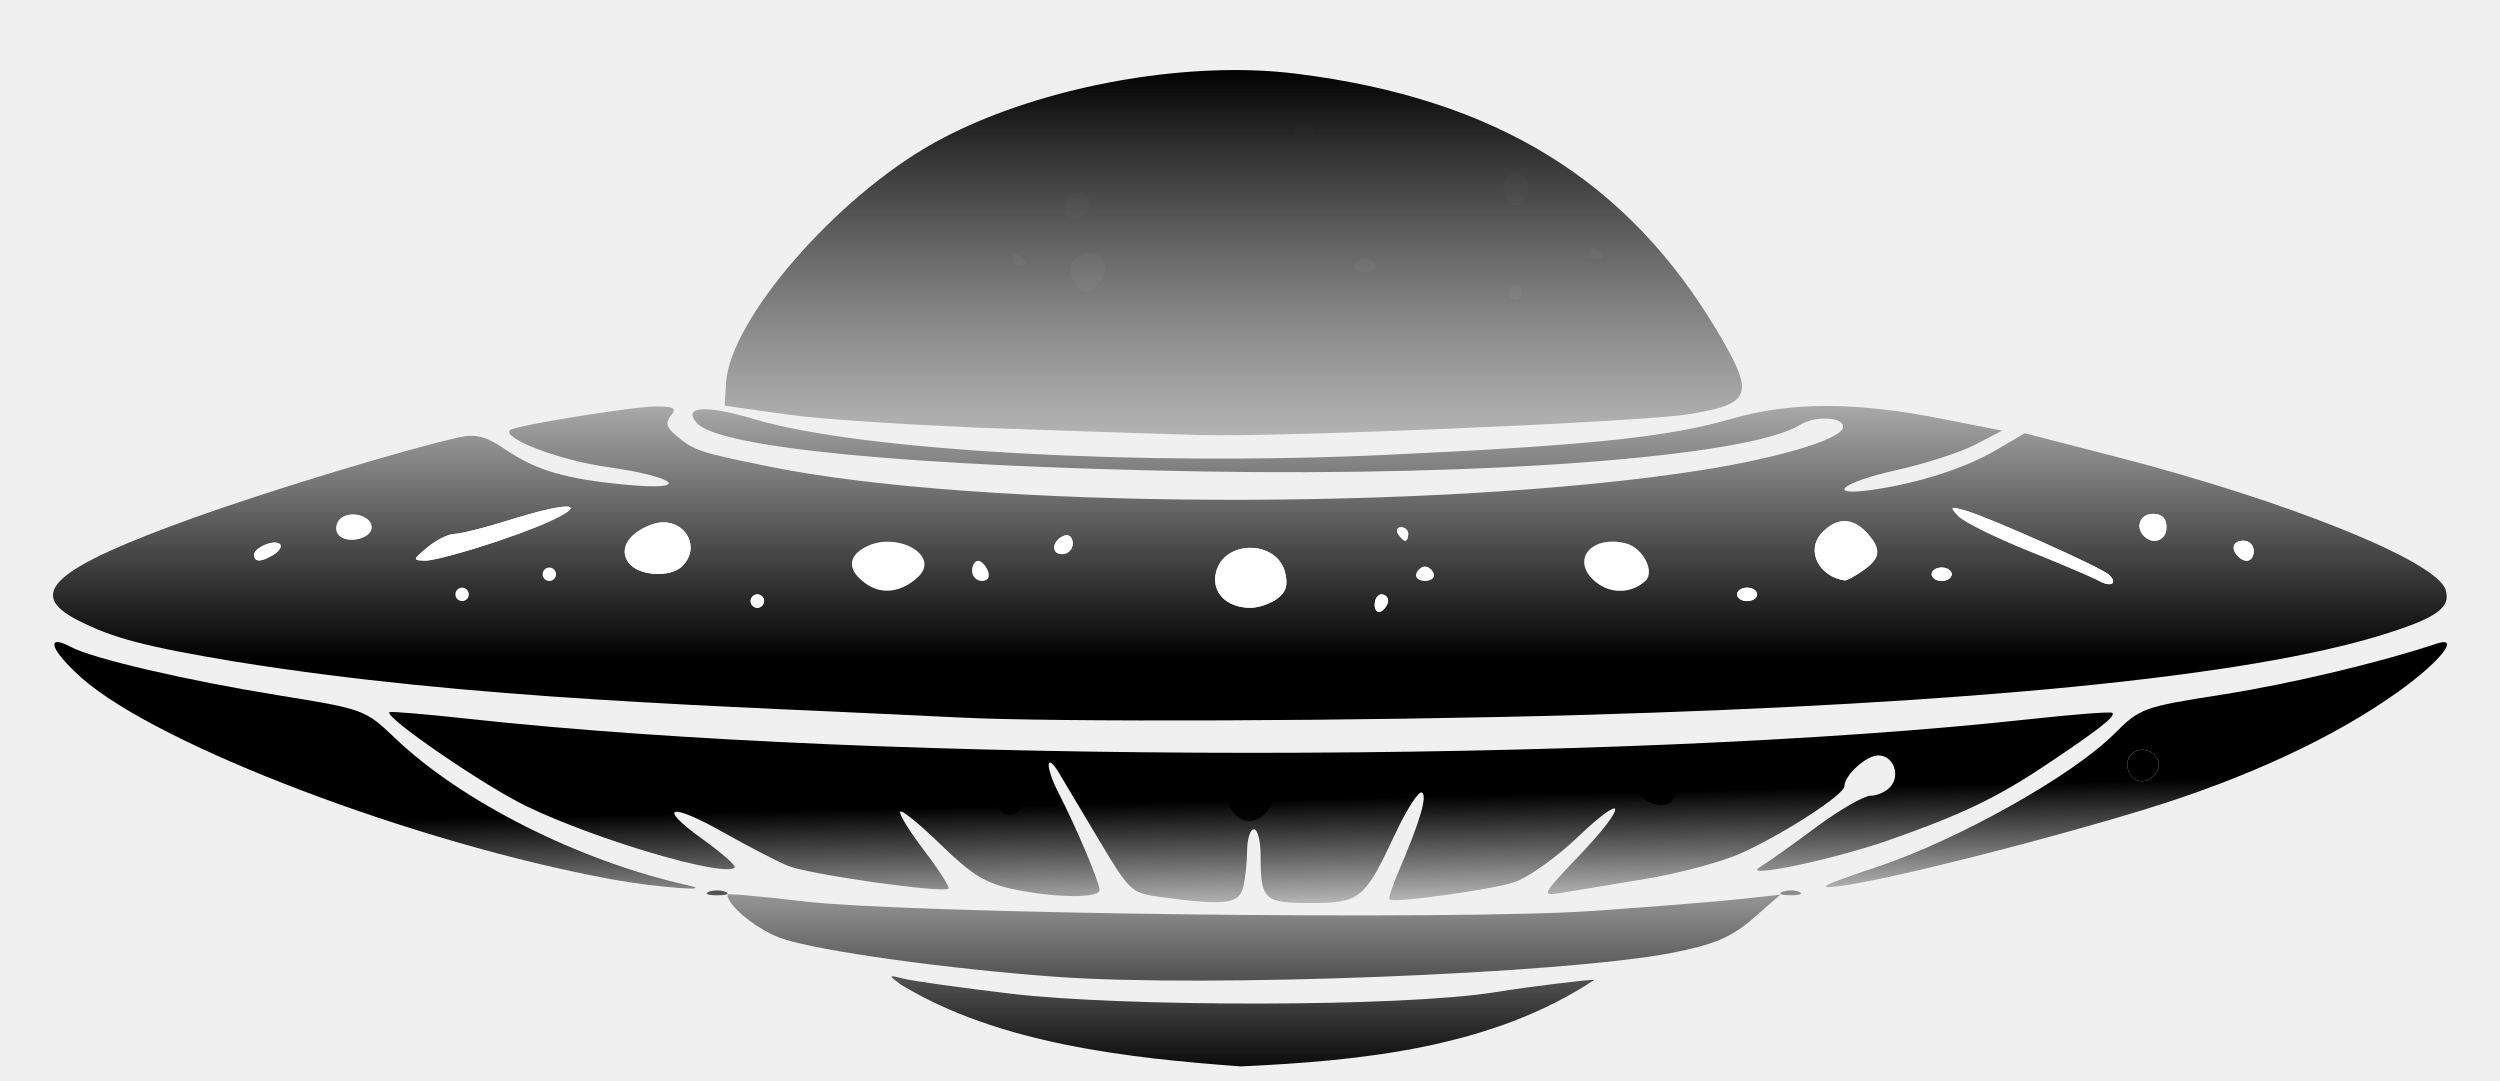
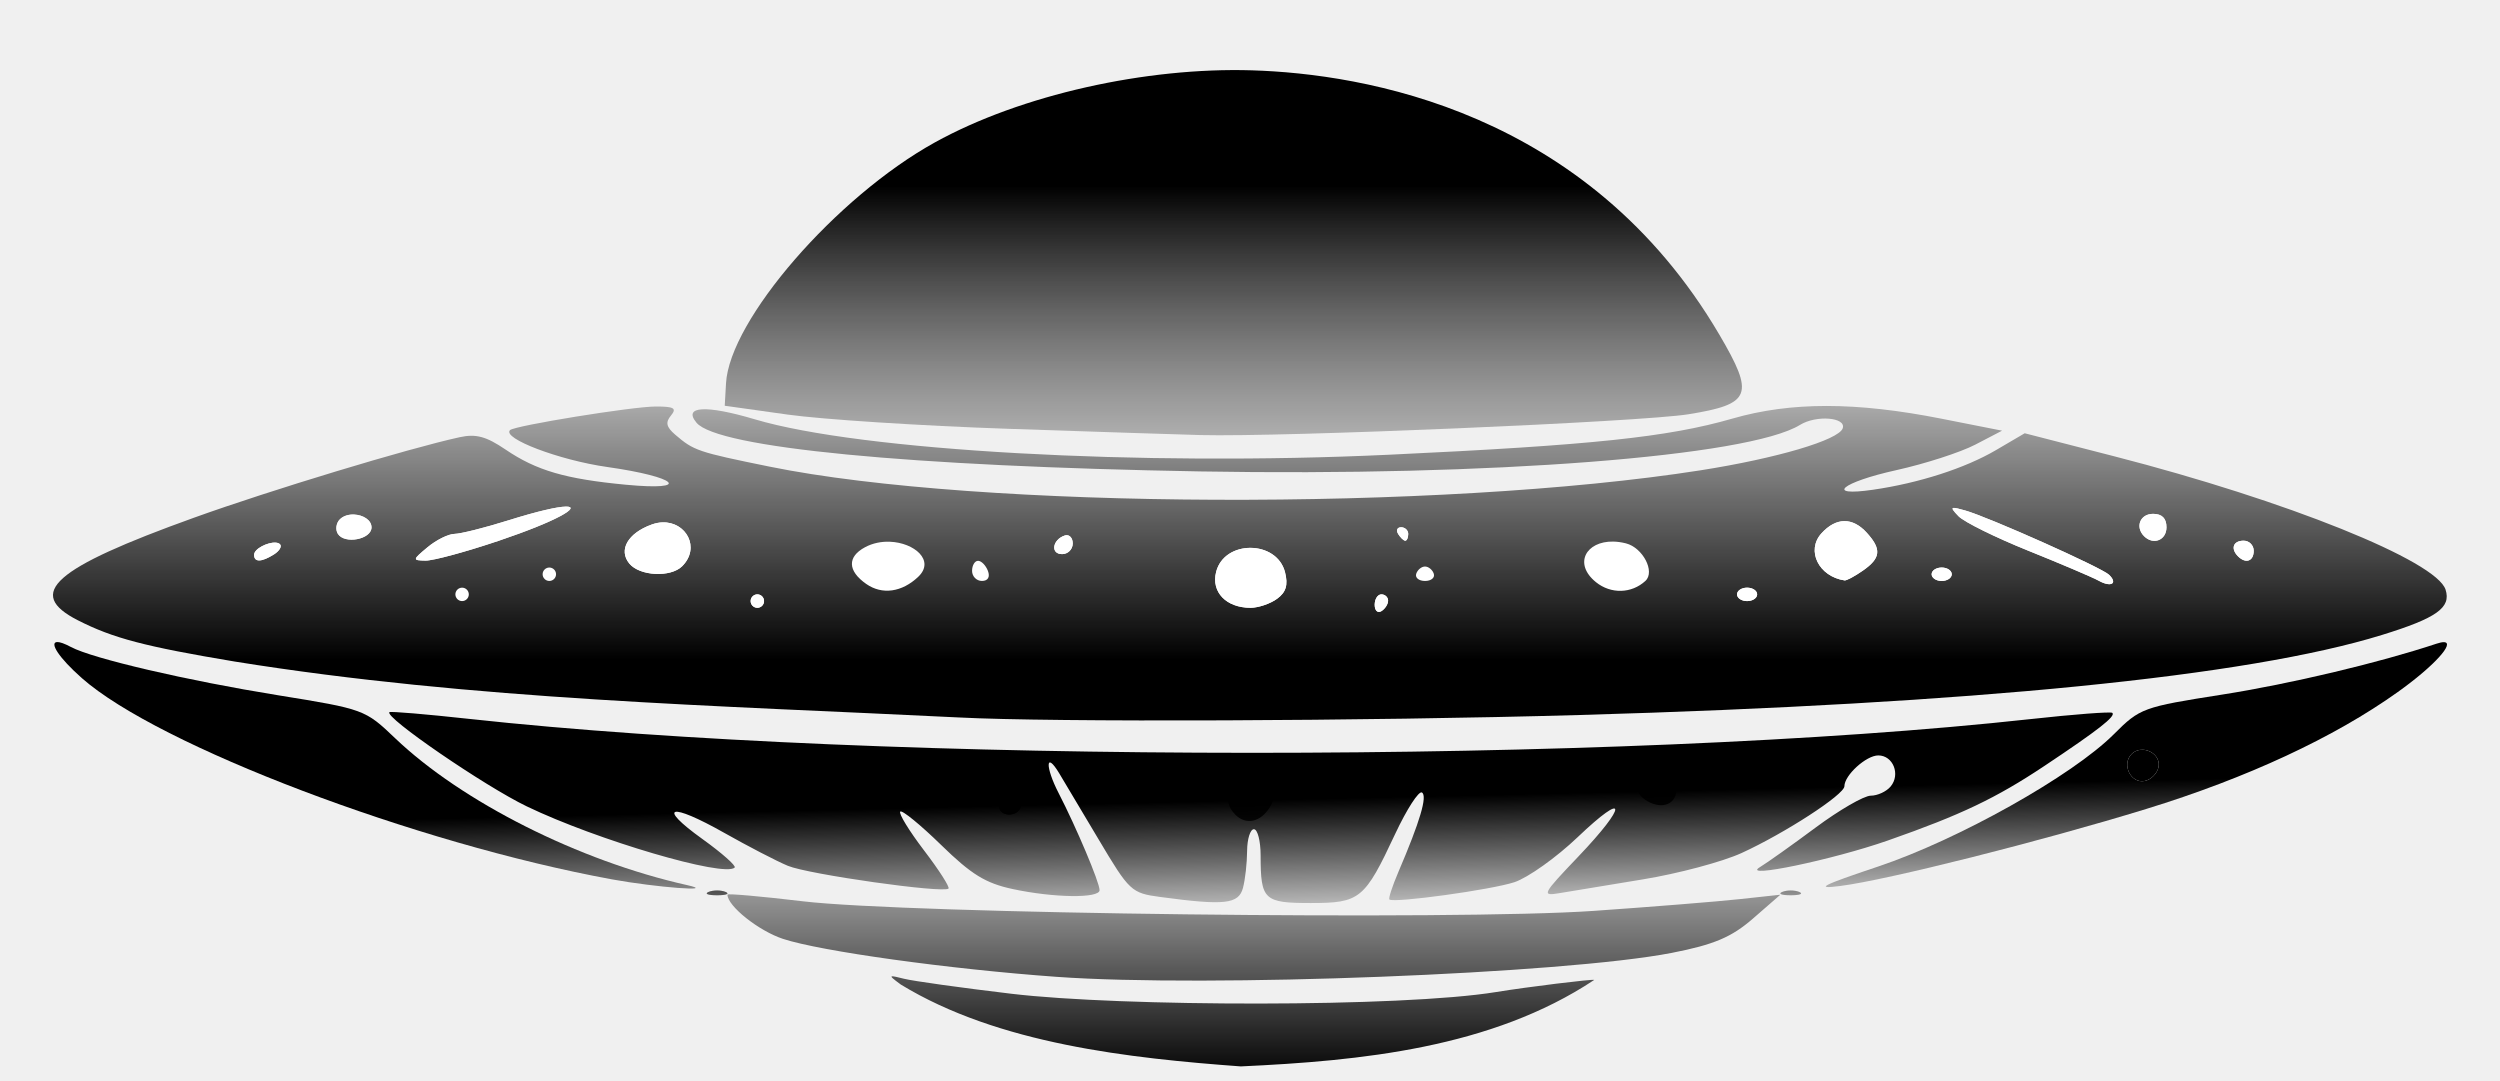
<svg xmlns="http://www.w3.org/2000/svg" xmlns:xlink="http://www.w3.org/1999/xlink" version="1.1" id="svg1" width="356.778" height="154.187" viewBox="0 0 356.778 154.187">
  <defs id="defs1">
    <linearGradient id="linearGradient9">
      <stop style="stop-color:#000000;stop-opacity:1;" offset="0" id="stop9" />
      <stop style="stop-color:#000000;stop-opacity:0;" offset="1" id="stop10" />
    </linearGradient>
    <linearGradient id="linearGradient5">
      <stop style="stop-color:#000000;stop-opacity:1;" offset="0" id="stop5" />
      <stop style="stop-color:#000000;stop-opacity:0;" offset="1" id="stop6" />
    </linearGradient>
    <linearGradient id="linearGradient3">
      <stop style="stop-color:#000000;stop-opacity:1" offset="0" id="stop3" />
      <stop style="stop-color:#000000;stop-opacity:0;" offset="1" id="stop4" />
    </linearGradient>
    <linearGradient id="linearGradient1">
      <stop style="stop-color:#000000;stop-opacity:1" offset="0" id="stop1" />
      <stop style="stop-color:#808080;stop-opacity:0.184" offset="1" id="stop2" />
    </linearGradient>
-     <linearGradient xlink:href="#linearGradient1" id="linearGradient2" x1="178.683" y1="10.037" x2="178.683" y2="82.053" gradientUnits="userSpaceOnUse" />
+     <linearGradient xlink:href="#linearGradient1" id="linearGradient2" x1="178.683" y1="26.507" x2="178.683" y2="78.192" gradientUnits="userSpaceOnUse" />
    <linearGradient xlink:href="#linearGradient3" id="linearGradient4" x1="171.465" y1="94.17" x2="171.465" y2="42.688" gradientUnits="userSpaceOnUse" />
    <linearGradient xlink:href="#linearGradient5" id="linearGradient6" x1="178.505" y1="114.227" x2="178.946" y2="133.789" gradientUnits="userSpaceOnUse" />
    <linearGradient xlink:href="#linearGradient9" id="linearGradient10" x1="177.074" y1="154.187" x2="177.074" y2="111.503" gradientUnits="userSpaceOnUse" />
  </defs>
  <path d="m 260.706,57.935 c -4.893,0 -9.298,0.597 -13.463,1.799 -9.205,2.658 -20.05,3.799 -49.053,5.162 -35.475,1.667 -75.369,-0.561 -90.455,-5.052 -6.994,-2.082 -10.305,-1.891 -8.338,0.479 2.967,3.575 30.342,6.222 71.888,6.954 41.385,0.729 78.312,-2.136 85.598,-6.64 2.315,-1.431 6.618,-1.09 6.094,0.484 -0.557,1.67 -9.438,4.295 -20.288,5.996 C 205.548,72.943 139.699,72.681 109.809,66.589 99.555,64.5 99.025,64.32 96.355,62.028 95.086,60.938 94.94,60.28 95.753,59.301 c 0.863,-1.04 0.444,-1.289 -2.157,-1.289 -3.313,0 -20.171,2.734 -20.807,3.37 -1.177,1.177 7.037,4.293 13.87,5.263 10.072,1.43 12.178,3.434 2.66,2.531 C 80.706,68.359 76.555,67.146 72.168,64.169 69.375,62.274 67.926,61.884 65.59,62.396 58.203,64.014 38.58,69.961 27.675,73.886 7.58,81.117 3.557,84.676 11.124,88.527 c 5.004,2.547 9.545,3.741 22.351,5.88 34.179,5.5 68.83,6.267 103.336,7.981 v 0 c 13.335,0.7 58.15,0.524 88.579,-0.348 56.293,-1.613 95.391,-5.51 114.51,-11.415 7.848,-2.424 9.928,-3.903 9.112,-6.473 -1.304,-4.11 -22.603,-12.682 -47.312,-19.04 l -12.75,-3.281 -4.113,2.411 c -4.408,2.583 -10.982,4.701 -17.551,5.652 -6.951,1.007 -4.468,-1.07 3.352,-2.802 4.082,-0.904 9.145,-2.54 11.252,-3.636 l 3.83,-1.994 -8.619,-1.704 c -6.122,-1.21 -11.503,-1.818 -16.395,-1.822 z M 80.747,72.296 c 2.254,-0.04 -1.112,2.018 -9.516,4.859 -4.684,1.583 -9.404,2.866 -10.491,2.849 -1.902,-0.031 -1.89,-0.102 0.286,-1.915 1.243,-1.036 2.967,-1.887 3.83,-1.897 0.863,-0.01 4.3,-0.869 7.638,-1.915 4.347,-1.363 7.071,-1.96 8.252,-1.981 z m 198.056,0.189 c 0.241,-0.018 0.776,0.116 1.65,0.365 3.393,0.967 19.453,8.142 20.525,9.17 1.302,1.248 0.298,1.841 -1.455,0.86 -0.826,-0.462 -5.348,-2.388 -10.047,-4.279 -4.7,-1.892 -9.19,-4.113 -9.98,-4.936 -0.766,-0.798 -1.044,-1.153 -0.692,-1.18 z m 28.463,0.847 c 1.277,0 1.915,0.638 1.915,1.915 0,1.846 -1.875,2.594 -3.193,1.276 -1.318,-1.318 -0.568,-3.191 1.277,-3.191 z m -256.738,0.099 c 1.258,0.052 2.491,0.764 2.491,1.829 0,1.722 -3.855,2.455 -4.807,0.915 -0.373,-0.603 -0.242,-1.529 0.288,-2.059 0.51,-0.51 1.273,-0.716 2.027,-0.685 z m -11.188,4.006 c 0.262,0.017 0.479,0.09 0.621,0.232 0.304,0.304 -0.079,0.956 -0.855,1.446 -1.791,1.132 -2.845,1.155 -2.845,0.063 0,-0.863 1.945,-1.818 3.079,-1.741 z" id="path931" style="fill:url(#linearGradient4);stroke-width:0.958" />
  <g id="g8" style="fill:url(#linearGradient10)">
    <path d="m 127.323,139.33 c 0.21,-0.014 0.771,0.12 1.71,0.354 1.317,0.328 8.212,1.291 15.322,2.138 15.543,1.851 55.703,1.957 69.172,-0.25 4.477,-0.733 13.808,-1.877 13.989,-1.725 -14.648,9.724 -33.366,11.555 -50.441,12.341 -15.81,-1.163 -34.61,-3.191 -48.52,-11.683 -1.097,-0.812 -1.538,-1.153 -1.231,-1.175 z" id="path1093" style="fill:url(#linearGradient10);stroke-width:0.958" />
    <path d="m 103.815,127.675 c 0,-0.183 4.83,0.242 10.733,0.946 14.947,1.783 93.303,2.737 112.842,1.375 8.296,-0.578 17.695,-1.334 20.886,-1.68 l 5.802,-0.63 -3.912,3.404 c -3.06,2.663 -5.584,3.729 -11.603,4.9 -15.33,2.982 -66.197,4.962 -87.754,3.417 -15.315,-1.098 -33.709,-3.65 -39.07,-5.42 -3.48,-1.149 -7.923,-4.689 -7.923,-6.312 z" id="path1079" style="fill:url(#linearGradient10);stroke-width:1.054" />
  </g>
-   <path d="m 216.293,40.773 c -0.527,0 -0.958,0.431 -0.958,0.958 0,0.527 0.431,0.958 0.958,0.958 0.527,0 0.958,-0.431 0.958,-0.958 0,-0.527 -0.431,-0.958 -0.958,-0.958 z" style="fill:#ffffff;stroke-width:0.958" id="path920" />
-   <path d="m 194.746,36.943 c -0.79,0 -1.437,0.431 -1.436,0.958 0,0.527 0.646,0.958 1.436,0.958 0.79,0 1.436,-0.431 1.436,-0.958 0,-0.527 -0.646,-0.958 -1.436,-0.958 z" style="fill:#ffffff;stroke-width:0.958" id="path917" />
-   <path d="m 194.746,36.943 c 0.79,0 1.436,0.431 1.436,0.958 0,0.527 -0.646,0.958 -1.436,0.958 -0.79,0 -1.436,-0.431 -1.436,-0.958 -10e-5,-0.527 0.646,-0.958 1.436,-0.958 z" style="fill:#ffffff;stroke-width:0.958" id="path916" />
-   <path d="m 144.973,36.305 c -0.298,-0.012 -0.501,0.196 -0.501,0.58 0,0.558 0.431,1.016 0.958,1.016 0.527,0 0.958,-0.19 0.958,-0.423 0,-0.232 -0.431,-0.688 -0.958,-1.014 -0.165,-0.102 -0.321,-0.154 -0.456,-0.159 z" style="fill:#ffffff;stroke-width:0.958" id="path915" />
-   <path d="m 144.973,36.305 c 0.136,0.01 0.292,0.057 0.456,0.159 0.527,0.325 0.958,0.782 0.958,1.014 -9e-5,0.232 -0.431,0.423 -0.958,0.423 -0.527,0 -0.958,-0.458 -0.958,-1.016 0,-0.384 0.203,-0.592 0.501,-0.58 z" style="fill:#ffffff;stroke-width:0.958" id="path914" />
-   <path d="m 155.566,36.077 c -0.707,-0.022 -1.502,0.273 -2.241,1.012 -0.76,0.76 -0.808,1.656 -0.157,2.873 1.145,2.14 2.172,2.235 3.741,0.344 1.704,-2.053 0.465,-4.174 -1.343,-4.229 z" style="fill:#ffffff;stroke-width:0.958" id="path913" />
-   <path d="m 155.566,36.077 c 1.808,0.055 3.047,2.175 1.343,4.229 -1.569,1.891 -2.595,1.796 -3.741,-0.344 -0.651,-1.217 -0.603,-2.113 0.157,-2.873 0.739,-0.739 1.533,-1.033 2.241,-1.012 z m 60.726,4.696 c 0.527,0 0.958,0.431 0.958,0.958 -1e-4,0.527 -0.431,0.958 -0.958,0.958 -0.527,0 -0.958,-0.431 -0.958,-0.958 0,-0.527 0.431,-0.958 0.958,-0.958 z" style="fill:#ffffff;stroke-width:0.958" id="path912" />
-   <path d="m 227.328,35.347 c -0.298,-0.012 -0.501,0.196 -0.501,0.58 0,0.558 0.431,1.016 0.958,1.016 0.527,0 0.958,-0.19 0.958,-0.423 0,-0.232 -0.431,-0.688 -0.958,-1.014 -0.165,-0.102 -0.321,-0.154 -0.456,-0.159 z" style="fill:#ffffff;stroke-width:0.958" id="path911" />
-   <path d="m 227.328,35.347 c 0.136,0.01 0.292,0.057 0.456,0.159 0.527,0.325 0.958,0.782 0.958,1.014 -1e-4,0.232 -0.431,0.423 -0.958,0.423 -0.527,0 -0.958,-0.458 -0.958,-1.016 0,-0.384 0.203,-0.592 0.501,-0.58 z" style="fill:#ffffff;stroke-width:0.958" id="path910" />
-   <path d="m 154.01,27.548 c -0.292,0.01 -0.606,0.103 -0.92,0.297 -1.432,0.885 -1.155,3.352 0.376,3.352 0.734,0 1.577,-0.633 1.874,-1.407 0.48,-1.25 -0.287,-2.277 -1.33,-2.243 z" style="fill:#ffffff;stroke-width:0.958" id="path889" />
-   <path d="m 154.01,27.548 c 1.043,-0.034 1.81,0.992 1.33,2.243 -0.297,0.773 -1.14,1.407 -1.874,1.407 -1.531,0 -1.808,-2.467 -0.376,-3.352 0.314,-0.194 0.628,-0.288 0.92,-0.297 z" style="fill:#ffffff;stroke-width:0.958" id="path888" />
-   <path d="m 216.351,24.694 c -0.381,-0.011 -0.78,0.139 -1.143,0.501 -1.226,1.226 -0.466,4.087 1.085,4.087 0.56,0 1.277,-0.676 1.593,-1.502 0.599,-1.56 -0.391,-3.05 -1.536,-3.086 z" style="fill:#ffffff;stroke-width:0.958" id="path879" />
-   <path d="m 216.351,24.694 c 1.144,0.035 2.134,1.526 1.536,3.086 -0.317,0.825 -1.034,1.502 -1.593,1.502 -1.551,0 -2.311,-2.861 -1.085,-4.087 0.363,-0.363 0.761,-0.513 1.143,-0.501 z" style="fill:#ffffff;stroke-width:0.958" id="path878" />
-   <path d="m 186.128,17.79 c -0.79,0 -1.437,0.431 -1.436,0.958 0,0.527 0.646,0.958 1.436,0.958 0.79,0 1.436,-0.431 1.436,-0.958 0,-0.527 -0.646,-0.958 -1.436,-0.958 z" style="fill:#ffffff;stroke-width:0.958" id="path872" />
-   <path d="m 186.128,17.79 c 0.79,0 1.436,0.431 1.436,0.958 0,0.527 -0.646,0.958 -1.436,0.958 -0.79,0 -1.436,-0.431 -1.436,-0.958 -1e-4,-0.527 0.646,-0.958 1.436,-0.958 z" style="fill:#ffffff;stroke-width:0.958" id="path871" />
  <path d="m 197.14,84.823 c -0.527,0 -0.958,0.671 -0.958,1.493 0,0.821 0.431,1.227 0.958,0.901 0.527,-0.325 0.958,-0.999 0.958,-1.494 0,-0.496 -0.431,-0.9 -0.958,-0.9 z" style="fill:#ffffff;stroke-width:0.958" id="path987" />
  <path d="m 197.14,84.823 c 0.527,0 0.958,0.404 0.958,0.9 0,0.496 -0.431,1.169 -0.958,1.494 -0.527,0.325 -0.958,-0.08 -0.958,-0.901 -1e-4,-0.821 0.431,-1.493 0.958,-1.493 z" style="fill:#ffffff;stroke-width:0.958" id="path986" />
  <path d="m 108.082,84.823 c -0.527,0 -0.958,0.431 -0.958,0.958 0,0.527 0.431,0.958 0.958,0.958 0.527,0 0.958,-0.431 0.958,-0.958 0,-0.527 -0.431,-0.958 -0.958,-0.958 z" style="fill:#ffffff;stroke-width:0.958" id="path985" />
  <path d="m 108.082,84.823 c 0.527,0 0.958,0.431 0.958,0.958 0,0.527 -0.431,0.958 -0.958,0.958 -0.527,0 -0.958,-0.431 -0.958,-0.958 -9e-5,-0.527 0.431,-0.958 0.958,-0.958 z" style="fill:#ffffff;stroke-width:0.958" id="path984" />
  <path d="m 249.33,83.866 c -0.79,0 -1.436,0.431 -1.436,0.958 0,0.527 0.646,0.958 1.436,0.958 0.79,0 1.436,-0.431 1.436,-0.958 0,-0.527 -0.646,-0.958 -1.436,-0.958 z" style="fill:#ffffff;stroke-width:0.958" id="path981" />
  <path d="m 249.33,83.866 c 0.79,0 1.436,0.431 1.436,0.958 -1e-4,0.527 -0.646,0.958 -1.436,0.958 -0.79,0 -1.436,-0.431 -1.436,-0.958 0,-0.527 0.646,-0.958 1.436,-0.958 z" style="fill:#ffffff;stroke-width:0.958" id="path980" />
  <path d="m 65.947,83.866 c -0.527,0 -0.958,0.431 -0.958,0.958 0,0.527 0.431,0.958 0.958,0.958 0.527,0 0.958,-0.431 0.958,-0.958 0,-0.527 -0.431,-0.958 -0.958,-0.958 z" style="fill:#ffffff;stroke-width:0.958" id="path979" />
  <path d="m 277.101,80.993 c -0.79,0 -1.436,0.431 -1.436,0.958 0,0.527 0.646,0.958 1.436,0.958 0.79,0 1.436,-0.431 1.436,-0.958 0,-0.527 -0.646,-0.958 -1.436,-0.958 z" style="fill:#ffffff;stroke-width:0.958" id="path974" />
  <path d="m 78.396,80.993 c -0.527,0 -0.958,0.431 -0.958,0.958 0,0.527 0.431,0.958 0.958,0.958 0.527,0 0.958,-0.431 0.958,-0.958 0,-0.527 -0.431,-0.958 -0.958,-0.958 z" style="fill:#ffffff;stroke-width:0.958" id="path973" />
  <path d="m 203.365,80.849 c -0.5,0 -1.064,0.463 -1.253,1.029 -0.189,0.566 0.375,1.031 1.253,1.031 0.878,0 1.442,-0.464 1.253,-1.031 -0.189,-0.566 -0.753,-1.029 -1.253,-1.029 z" style="fill:#ffffff;stroke-width:0.958" id="path972" />
  <path d="m 139.581,80.035 c -0.47,0 -0.855,0.646 -0.855,1.436 0,0.79 0.633,1.436 1.406,1.436 0.857,0 1.191,-0.561 0.855,-1.436 -0.303,-0.79 -0.936,-1.436 -1.407,-1.436 z" style="fill:#ffffff;stroke-width:0.958" id="path970" />
  <path d="m 178.472,78.185 c -2.17,-0.011 -4.34,1.135 -4.921,3.449 -0.718,2.86 1.443,5.104 4.915,5.104 1.115,0 2.819,-0.579 3.787,-1.287 v 0 c 1.28,-0.936 1.592,-1.964 1.139,-3.767 -0.582,-2.319 -2.751,-3.487 -4.921,-3.498 z" style="fill:#ffffff;stroke-width:0.958" id="path967" />
  <path d="m 39.34,77.437 c -1.134,-0.077 -3.079,0.878 -3.079,1.741 0,1.091 1.054,1.069 2.845,-0.063 0.775,-0.49 1.159,-1.141 0.855,-1.446 -0.141,-0.141 -0.359,-0.214 -0.621,-0.232 z" style="fill:#ffffff;stroke-width:0.958" id="path966" />
  <path d="m 126.978,77.31 c -1.174,-0.042 -2.41,0.186 -3.527,0.784 -2.555,1.367 -2.492,3.377 0.163,5.237 2.27,1.59 5.099,1.2 7.435,-1.023 2.425,-2.308 -0.547,-4.87 -4.07,-4.997 z" style="fill:#ffffff;stroke-width:0.958" id="path965" />
  <path d="m 230.242,77.29 c -3.9,-0.082 -5.736,3.155 -2.484,5.789 2.126,1.722 5.092,1.646 7.064,-0.181 1.418,-1.314 -0.372,-4.749 -2.791,-5.357 -0.633,-0.159 -1.233,-0.239 -1.79,-0.251 z" style="fill:#ffffff;stroke-width:0.958" id="path964" />
  <path d="m 320.194,77.162 c -1.495,0 -1.901,1.131 -0.799,2.233 1.102,1.102 2.235,0.699 2.235,-0.797 0,-0.79 -0.646,-1.436 -1.436,-1.436 z" style="fill:#ffffff;stroke-width:0.958" id="path962" />
  <path d="m 320.194,77.162 c 0.79,0 1.436,0.646 1.436,1.436 0,1.495 -1.133,1.899 -2.235,0.797 -1.102,-1.102 -0.697,-2.233 0.799,-2.233 z" style="fill:#ffffff;stroke-width:0.958" id="path961" />
  <path d="m 152.181,76.379 c -0.074,0 -0.15,0.019 -0.228,0.045 -1.776,0.592 -2.071,2.654 -0.38,2.654 0.834,0 1.517,-0.683 1.517,-1.517 0,-0.73 -0.392,-1.212 -0.909,-1.182 z" style="fill:#ffffff;stroke-width:0.958" id="path958" />
  <path d="m 152.181,76.379 c 0.517,-0.031 0.909,0.452 0.909,1.182 -1e-4,0.834 -0.683,1.517 -1.517,1.517 -1.691,0 -1.396,-2.062 0.38,-2.654 0.079,-0.026 0.154,-0.04 0.228,-0.045 z m 26.291,1.807 c 2.17,0.011 4.339,1.178 4.921,3.498 0.452,1.803 0.141,2.831 -1.139,3.767 v 0 c -0.968,0.708 -2.672,1.287 -3.787,1.287 -3.472,0 -5.633,-2.244 -4.915,-5.104 0.581,-2.314 2.751,-3.46 4.921,-3.449 z" style="fill:#ffffff;stroke-width:0.958" id="path957" />
  <path d="m 199.957,75.247 c -0.558,0 -0.748,0.431 -0.423,0.958 0.325,0.527 0.781,0.958 1.014,0.958 0.232,0 0.423,-0.431 0.423,-0.958 0,-0.527 -0.456,-0.958 -1.014,-0.958 z" style="fill:#ffffff;stroke-width:0.958" id="path954" />
  <path d="m 199.957,75.247 c 0.558,0 1.014,0.431 1.014,0.958 -9e-5,0.527 -0.19,0.958 -0.423,0.958 -0.232,0 -0.688,-0.431 -1.014,-0.958 -0.326,-0.527 -0.135,-0.958 0.423,-0.958 z" style="fill:#ffffff;stroke-width:0.958" id="path953" />
  <path d="m 94.545,74.548 c -0.479,0.015 -0.984,0.11 -1.504,0.296 -3.434,1.224 -4.832,3.649 -3.221,5.59 1.485,1.789 5.899,2.003 7.536,0.367 2.655,-2.656 0.544,-6.361 -2.811,-6.253 z" style="fill:#ffffff;stroke-width:0.958" id="path952" />
  <path d="m 94.545,74.548 c 3.356,-0.108 5.467,3.597 2.811,6.253 -1.637,1.637 -6.051,1.422 -7.536,-0.367 -1.611,-1.941 -0.214,-4.366 3.221,-5.59 0.52,-0.185 1.024,-0.28 1.504,-0.296 z" style="fill:#ffffff;stroke-width:0.958" id="path951" />
  <path d="m 263.195,74.37 c -1.104,0.014 -2.215,0.6 -3.26,1.754 -2.214,2.446 -0.385,6.154 3.307,6.707 0.278,0.041 1.463,-0.594 2.633,-1.414 2.541,-1.779 2.668,-3.031 0.544,-5.377 -1.021,-1.128 -2.12,-1.685 -3.224,-1.67 z" style="fill:#ffffff;stroke-width:0.958" id="path950" />
  <path d="m 263.195,74.37 c 1.104,-0.014 2.204,0.542 3.224,1.67 2.124,2.346 1.996,3.598 -0.544,5.377 -1.171,0.82 -2.356,1.455 -2.633,1.414 -3.692,-0.553 -5.52,-4.261 -3.307,-6.707 1.045,-1.155 2.156,-1.74 3.26,-1.754 z m 13.906,6.623 c 0.79,0 1.436,0.431 1.436,0.958 -9e-5,0.527 -0.646,0.958 -1.436,0.958 -0.79,0 -1.436,-0.431 -1.436,-0.958 0,-0.527 0.646,-0.958 1.436,-0.958 z" style="fill:#ffffff;stroke-width:0.958" id="path949" />
  <path d="m 50.528,73.431 c -0.755,-0.032 -1.517,0.174 -2.027,0.685 -0.53,0.53 -0.661,1.457 -0.288,2.059 0.952,1.54 4.807,0.807 4.807,-0.915 0,-1.065 -1.234,-1.777 -2.491,-1.829 z" style="fill:#ffffff;stroke-width:0.958" id="path948" />
  <path d="m 307.266,73.332 c -1.846,0 -2.596,1.873 -1.277,3.191 1.318,1.318 3.193,0.57 3.193,-1.276 0,-1.277 -0.638,-1.915 -1.915,-1.915 z" style="fill:#ffffff;stroke-width:0.958" id="path947" />
  <path d="m 278.803,72.485 c -0.352,0.027 -0.075,0.382 0.692,1.18 0.79,0.823 5.28,3.044 9.98,4.936 4.7,1.892 9.221,3.817 10.047,4.279 1.753,0.981 2.757,0.388 1.455,-0.86 -1.072,-1.028 -17.132,-8.203 -20.525,-9.17 -0.874,-0.249 -1.409,-0.383 -1.65,-0.365 z" style="fill:#ffffff;stroke-width:0.958" id="path946" />
  <path d="m 80.747,72.296 c -1.181,0.021 -3.905,0.618 -8.252,1.981 -3.339,1.047 -6.775,1.908 -7.638,1.915 -0.863,0.01 -2.587,0.861 -3.83,1.897 -2.177,1.813 -2.188,1.885 -0.286,1.915 1.086,0.017 5.806,-1.265 10.491,-2.849 8.404,-2.841 11.771,-4.899 9.516,-4.859 z" style="fill:#ffffff;stroke-width:0.958" id="path945" />
  <g id="g4" style="fill:url(#linearGradient6)">
    <path d="m 255.555,127.082 c -0.434,0 -0.868,0.067 -1.197,0.2 -0.658,0.266 -0.12,0.483 1.197,0.483 1.317,0 1.855,-0.217 1.197,-0.483 -0.329,-0.133 -0.763,-0.2 -1.197,-0.2 z" id="path1074" style="fill:url(#linearGradient6);stroke-width:0.958" />
    <path d="m 255.555,127.082 c 0.434,0 0.868,0.067 1.197,0.2 0.658,0.266 0.12,0.483 -1.197,0.483 -1.317,0 -1.855,-0.217 -1.197,-0.483 0.329,-0.133 0.763,-0.2 1.197,-0.2 z" id="path1073" style="fill:url(#linearGradient6);stroke-width:0.958" />
    <path d="m 102.337,127.082 c -0.434,0 -0.868,0.067 -1.197,0.2 -0.658,0.266 -0.12,0.483 1.197,0.483 1.317,0 1.855,-0.217 1.197,-0.483 -0.329,-0.133 -0.763,-0.2 -1.197,-0.2 z" id="path1072" style="fill:url(#linearGradient6);stroke-width:0.958" />
    <path d="m 102.337,127.082 c 0.434,0 0.868,0.067 1.197,0.2 0.658,0.266 0.12,0.483 -1.197,0.483 -1.317,0 -1.855,-0.217 -1.197,-0.483 0.329,-0.133 0.763,-0.2 1.197,-0.2 z" id="path1071" style="fill:url(#linearGradient6);stroke-width:0.958" />
    <path d="m 55.58,101.634 c -0.828,0.667 13.568,10.543 19.607,13.45 9.975,4.802 28.217,10.168 29.66,8.725 0.244,-0.244 -1.832,-2.079 -4.614,-4.077 -6.61,-4.749 -4.662,-5.279 3.153,-0.859 3.373,1.907 7.443,4.017 9.045,4.687 2.916,1.22 22.225,3.956 22.932,3.249 0.206,-0.206 -1.365,-2.656 -3.492,-5.445 -2.127,-2.789 -3.655,-5.283 -3.396,-5.542 0.259,-0.259 2.889,1.889 5.845,4.775 4.305,4.203 6.335,5.453 10.205,6.282 5.903,1.266 12.397,1.348 12.397,0.157 -1e-4,-1.095 -3.296,-8.908 -5.839,-13.84 -1.941,-3.764 -1.883,-6.088 0.071,-2.85 0.587,0.973 3.116,5.217 5.62,9.43 4.421,7.437 4.679,7.677 8.815,8.235 9.201,1.241 11.175,1.024 11.796,-1.292 0.318,-1.185 0.581,-3.555 0.591,-5.267 0.01,-1.712 0.444,-3.112 0.971,-3.112 0.527,0 0.958,1.688 0.958,3.752 0,6.339 0.465,6.782 7.135,6.782 7.051,0 7.699,-0.529 12.053,-9.832 1.66,-3.547 3.385,-6.221 3.834,-5.944 0.805,0.498 -0.267,4.116 -3.357,11.331 -0.87,2.032 -1.449,3.805 -1.287,3.939 0.653,0.539 14.552,-1.383 17.832,-2.465 1.929,-0.637 5.991,-3.526 9.026,-6.421 7.11,-6.782 7.186,-4.664 0.099,2.766 -5.178,5.429 -5.295,5.661 -2.633,5.207 1.532,-0.261 6.879,-1.144 11.882,-1.962 5.004,-0.818 11.324,-2.506 14.046,-3.752 6.204,-2.839 14.682,-8.345 14.682,-9.535 0,-1.571 3.107,-4.399 4.833,-4.399 2.116,0 3.198,2.709 1.769,4.431 -0.6,0.723 -1.878,1.315 -2.839,1.315 -0.961,0 -4.501,2.047 -7.869,4.549 -3.368,2.502 -6.947,5.044 -7.953,5.65 -2.837,1.709 10.414,-1.052 18.283,-3.81 10.42,-3.652 15.387,-6.019 22.321,-10.635 7.697,-5.125 10.235,-7.11 9.688,-7.575 -0.225,-0.192 -5.474,0.21 -11.667,0.89 -58.528,6.433 -163.941,6.416 -222.877,-0.034 -6.057,-0.663 -11.153,-1.092 -11.325,-0.954 z" id="path1004" style="fill:url(#linearGradient6);stroke-width:0.958" />
    <path d="m 348.75,91.644 c -0.239,-9.57e-4 -0.574,0.066 -1.01,0.211 -8.266,2.743 -20.916,5.748 -30.584,7.266 -11.366,1.785 -11.751,1.926 -15.494,5.669 -5.908,5.908 -22.211,15.055 -33.655,18.883 -8.031,2.686 -9.116,3.245 -5.383,2.768 6.754,-0.863 28.691,-6.386 43.684,-10.998 14.37,-4.421 26.799,-10.2 35.884,-16.683 5.249,-3.745 8.233,-7.11 6.557,-7.117 z m -42.934,15.354 c 1.265,0.053 2.49,1.108 2.228,2.469 -0.177,0.917 -1.073,1.814 -1.99,1.99 -1.979,0.381 -3.312,-2.385 -1.853,-3.844 0.456,-0.456 1.041,-0.639 1.616,-0.615 z" id="path993" style="stroke-width:0.958;fill:url(#linearGradient6);fill-opacity:1" />
    <path d="m 8.156,91.626 c -1.135,0.045 0.196,2.206 3.526,5.149 10.9,9.635 47.701,23.607 75.663,28.723 6.295,1.152 15.245,1.83 10.683,0.81 C 82.649,122.868 65.895,114.432 56.371,105.335 52.106,101.262 51.934,101.199 39.669,99.219 26.702,97.126 13.203,93.981 10.131,92.337 9.187,91.832 8.534,91.611 8.156,91.626 Z" id="path992" style="fill:url(#linearGradient6);stroke-width:0.958" />
    <path d="m 143.858,113.688 c -0.822,-0.032 -1.302,0.437 -1.302,1.3 0,1.666 2.83,1.677 3.163,0.013 0.104,-0.519 -0.565,-1.091 -1.487,-1.268 -0.131,-0.025 -0.257,-0.04 -0.374,-0.045 z" style="fill:url(#linearGradient6);stroke-width:0.958" id="path1038" />
    <path d="m 143.858,113.688 c 0.117,0 0.243,0.02 0.374,0.045 0.922,0.177 1.591,0.749 1.487,1.268 -0.333,1.664 -3.163,1.653 -3.163,-0.013 0,-0.863 0.479,-1.332 1.302,-1.3 z" style="fill:url(#linearGradient6);stroke-width:0.958" id="path1037" />
    <path d="m 178.315,111.29 c -2.485,-0.073 -4.289,2.705 -2.024,4.97 1.536,1.536 3.618,1.079 4.945,-1.089 0.846,-1.381 0.694,-2.004 -0.748,-3.075 -0.728,-0.541 -1.478,-0.786 -2.173,-0.806 z" style="fill:url(#linearGradient6);stroke-width:0.958" id="path1029" />
    <path d="m 237.057,109.929 c -0.473,-0.01 -1.017,0.081 -1.622,0.273 -2.331,0.74 -2.482,2.932 -0.288,4.16 2.164,1.211 4.128,0.348 4.128,-1.814 0,-1.684 -0.798,-2.593 -2.218,-2.618 z" style="fill:url(#linearGradient6);stroke-width:0.958" id="path1026" />
    <path d="m 120.724,109.88 c -1.418,0.05 -2.423,1.467 -1.76,3.195 0.729,1.898 4.919,1.577 4.919,-0.378 0,-0.733 -0.742,-1.799 -1.65,-2.372 -0.517,-0.326 -1.037,-0.462 -1.509,-0.445 z" style="fill:url(#linearGradient6);stroke-width:0.958" id="path1025" />
    <path d="m 221.081,109.721 c -0.527,0 -0.958,0.431 -0.958,0.958 0,0.527 0.431,0.958 0.958,0.958 0.527,0 0.958,-0.431 0.958,-0.958 0,-0.527 -0.431,-0.958 -0.958,-0.958 z" style="fill:url(#linearGradient6);stroke-width:0.958" id="path1024" />
    <path d="m 89.005,108.1 c -0.308,0.01 -0.619,0.055 -0.926,0.151 -2.196,0.697 -2.76,3.886 -0.825,4.666 2.408,0.972 4.623,0.597 5.188,-0.877 0.733,-1.911 -1.279,-3.976 -3.438,-3.941 z" style="fill:url(#linearGradient6);stroke-width:0.958" id="path1023" />
    <path d="m 305.816,106.998 c -0.575,-0.024 -1.16,0.159 -1.616,0.615 -1.459,1.459 -0.126,4.225 1.853,3.844 0.917,-0.177 1.814,-1.073 1.99,-1.99 0.262,-1.361 -0.963,-2.416 -2.228,-2.469 z" style="fill:url(#linearGradient6);stroke-width:0.958" id="path1017" />
    <path d="m 50.259,106.877 c -0.853,0.034 -1.549,0.551 -1.549,1.661 0,2.302 0.797,3.099 3.099,3.099 1.342,0 1.742,-0.568 1.517,-2.155 -0.237,-1.671 -1.821,-2.655 -3.067,-2.605 z" style="fill:url(#linearGradient6);stroke-width:0.958" id="path1016" />
    <path d="m 42.965,105.891 c -0.527,0 -0.958,0.646 -0.958,1.436 0,0.79 0.431,1.436 0.958,1.436 0.527,0 0.958,-0.646 0.958,-1.436 0,-0.79 -0.431,-1.436 -0.958,-1.436 z" style="fill:url(#linearGradient6);stroke-width:0.958" id="path1014" />
  </g>
-   <path d="m 178.683,10.037 c -15.111,-0.467 -32.992,3.494 -45.27,10.289 -14.088,7.796 -29.292,25.332 -29.802,34.369 l -0.182,3.209 8.98,1.263 c 4.939,0.694 19.083,1.606 31.431,2.027 12.348,0.421 24.724,0.824 27.502,0.896 11.689,0.301 62.88,-1.881 69.597,-2.966 9,-1.453 9.499,-2.74 4.422,-11.381 -12.92,-21.991 -31.868,-33.671 -60.395,-37.229 -2.021,-0.252 -4.125,-0.41 -6.284,-0.477 z" id="path859" style="fill:url(#linearGradient2);stroke-width:1.037" />
+   <path d="m 178.683,10.037 c -15.111,-0.467 -32.992,3.494 -45.27,10.289 -14.088,7.796 -29.292,25.332 -29.802,34.369 l -0.182,3.209 8.98,1.263 c 4.939,0.694 19.083,1.606 31.431,2.027 12.348,0.421 24.724,0.824 27.502,0.896 11.689,0.301 62.88,-1.881 69.597,-2.966 9,-1.453 9.499,-2.74 4.422,-11.381 C 226.554,15.733 194.515,10.527 178.683,10.037 Z" id="path859" style="fill:url(#linearGradient2);stroke-width:1.037" />
</svg>
